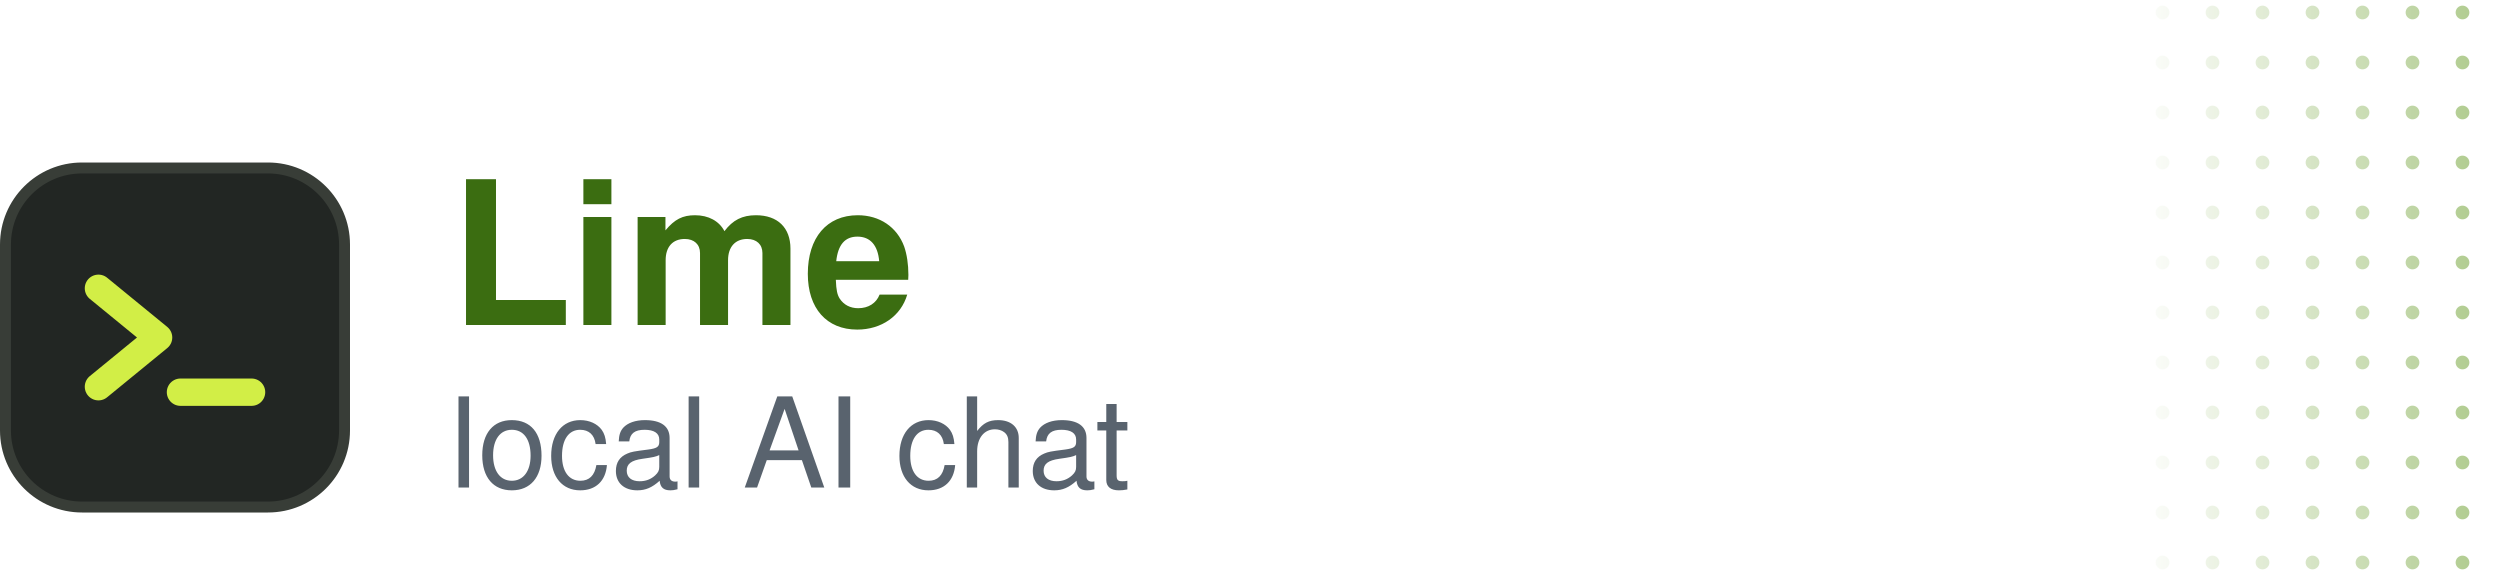
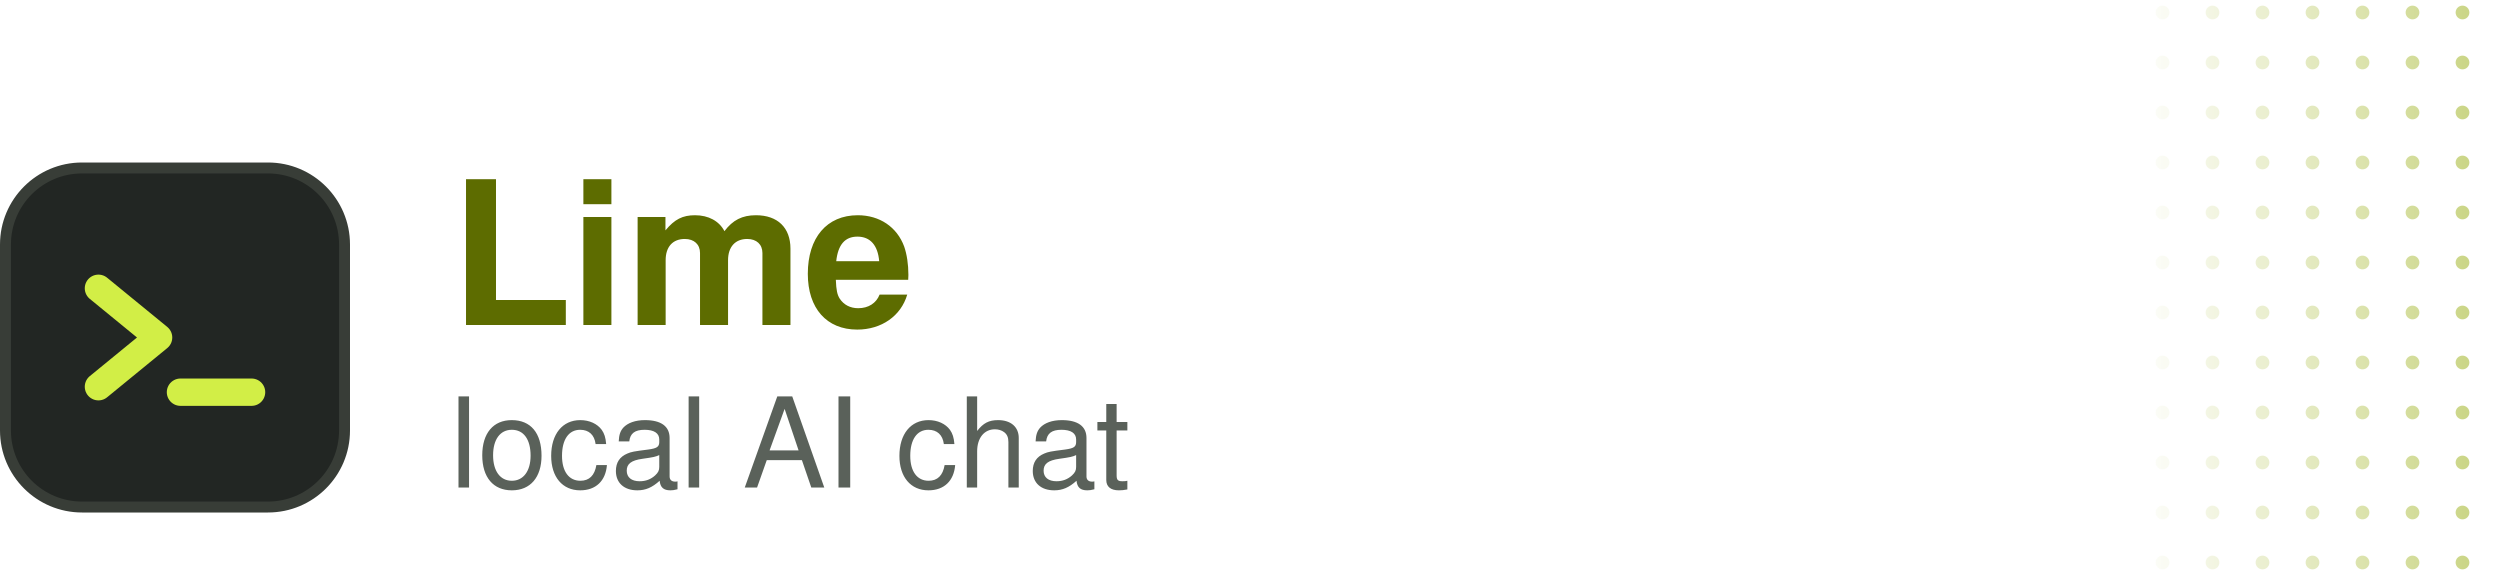
<svg xmlns="http://www.w3.org/2000/svg" width="400" height="94" viewBox="0 0 400 94">
  <defs>
    <pattern id="p" width="8" height="8" patternUnits="userSpaceOnUse">
-       <circle cx="2" cy="2" r="1.1" fill="#639922" />
+       <circle cx="2" cy="2" r="1.1" fill="#95ab0a" />
    </pattern>
    <linearGradient id="g">
      <stop offset=".85" stop-color="#fff" stop-opacity="0" />
      <stop offset="1" stop-color="#fff" stop-opacity=".55" />
    </linearGradient>
    <mask id="m">
      <rect width="400" height="94" fill="url(#g)" />
    </mask>
  </defs>
  <rect width="400" height="94" fill="url(#p)" mask="url(#m)" />
  <g transform="translate(0 26) scale(.875)">
    <rect x="1" y="1" width="62" height="62" rx="14" fill="#222623" stroke="#383d37" stroke-width="2" />
    <g fill="none" stroke="#d2ee46" stroke-width="5" stroke-linecap="round" stroke-linejoin="round">
      <polyline points="18,23 29,32 18,41" />
      <line x1="33" y1="42" x2="46" y2="42" />
    </g>
  </g>
-   <text x="72" y="52" style="font:600 32px -apple-system, BlinkMacSystemFont, 'Segoe UI', Helvetica, Arial, sans-serif" fill="#3b6d11">Lime</text>
-   <text x="72" y="78" style="font:400 20px -apple-system, BlinkMacSystemFont, 'Segoe UI', Helvetica, Arial, sans-serif" fill="#59636e">local AI chat</text>
+   <text x="72" y="52" style="font:600 32px -apple-system, BlinkMacSystemFont, 'Segoe UI', Helvetica, Arial, sans-serif" fill="#5d6c00">Lime</text>
+   <text x="72" y="78" style="font:400 20px -apple-system, BlinkMacSystemFont, 'Segoe UI', Helvetica, Arial, sans-serif" fill="#5a615a">local AI chat</text>
</svg>
